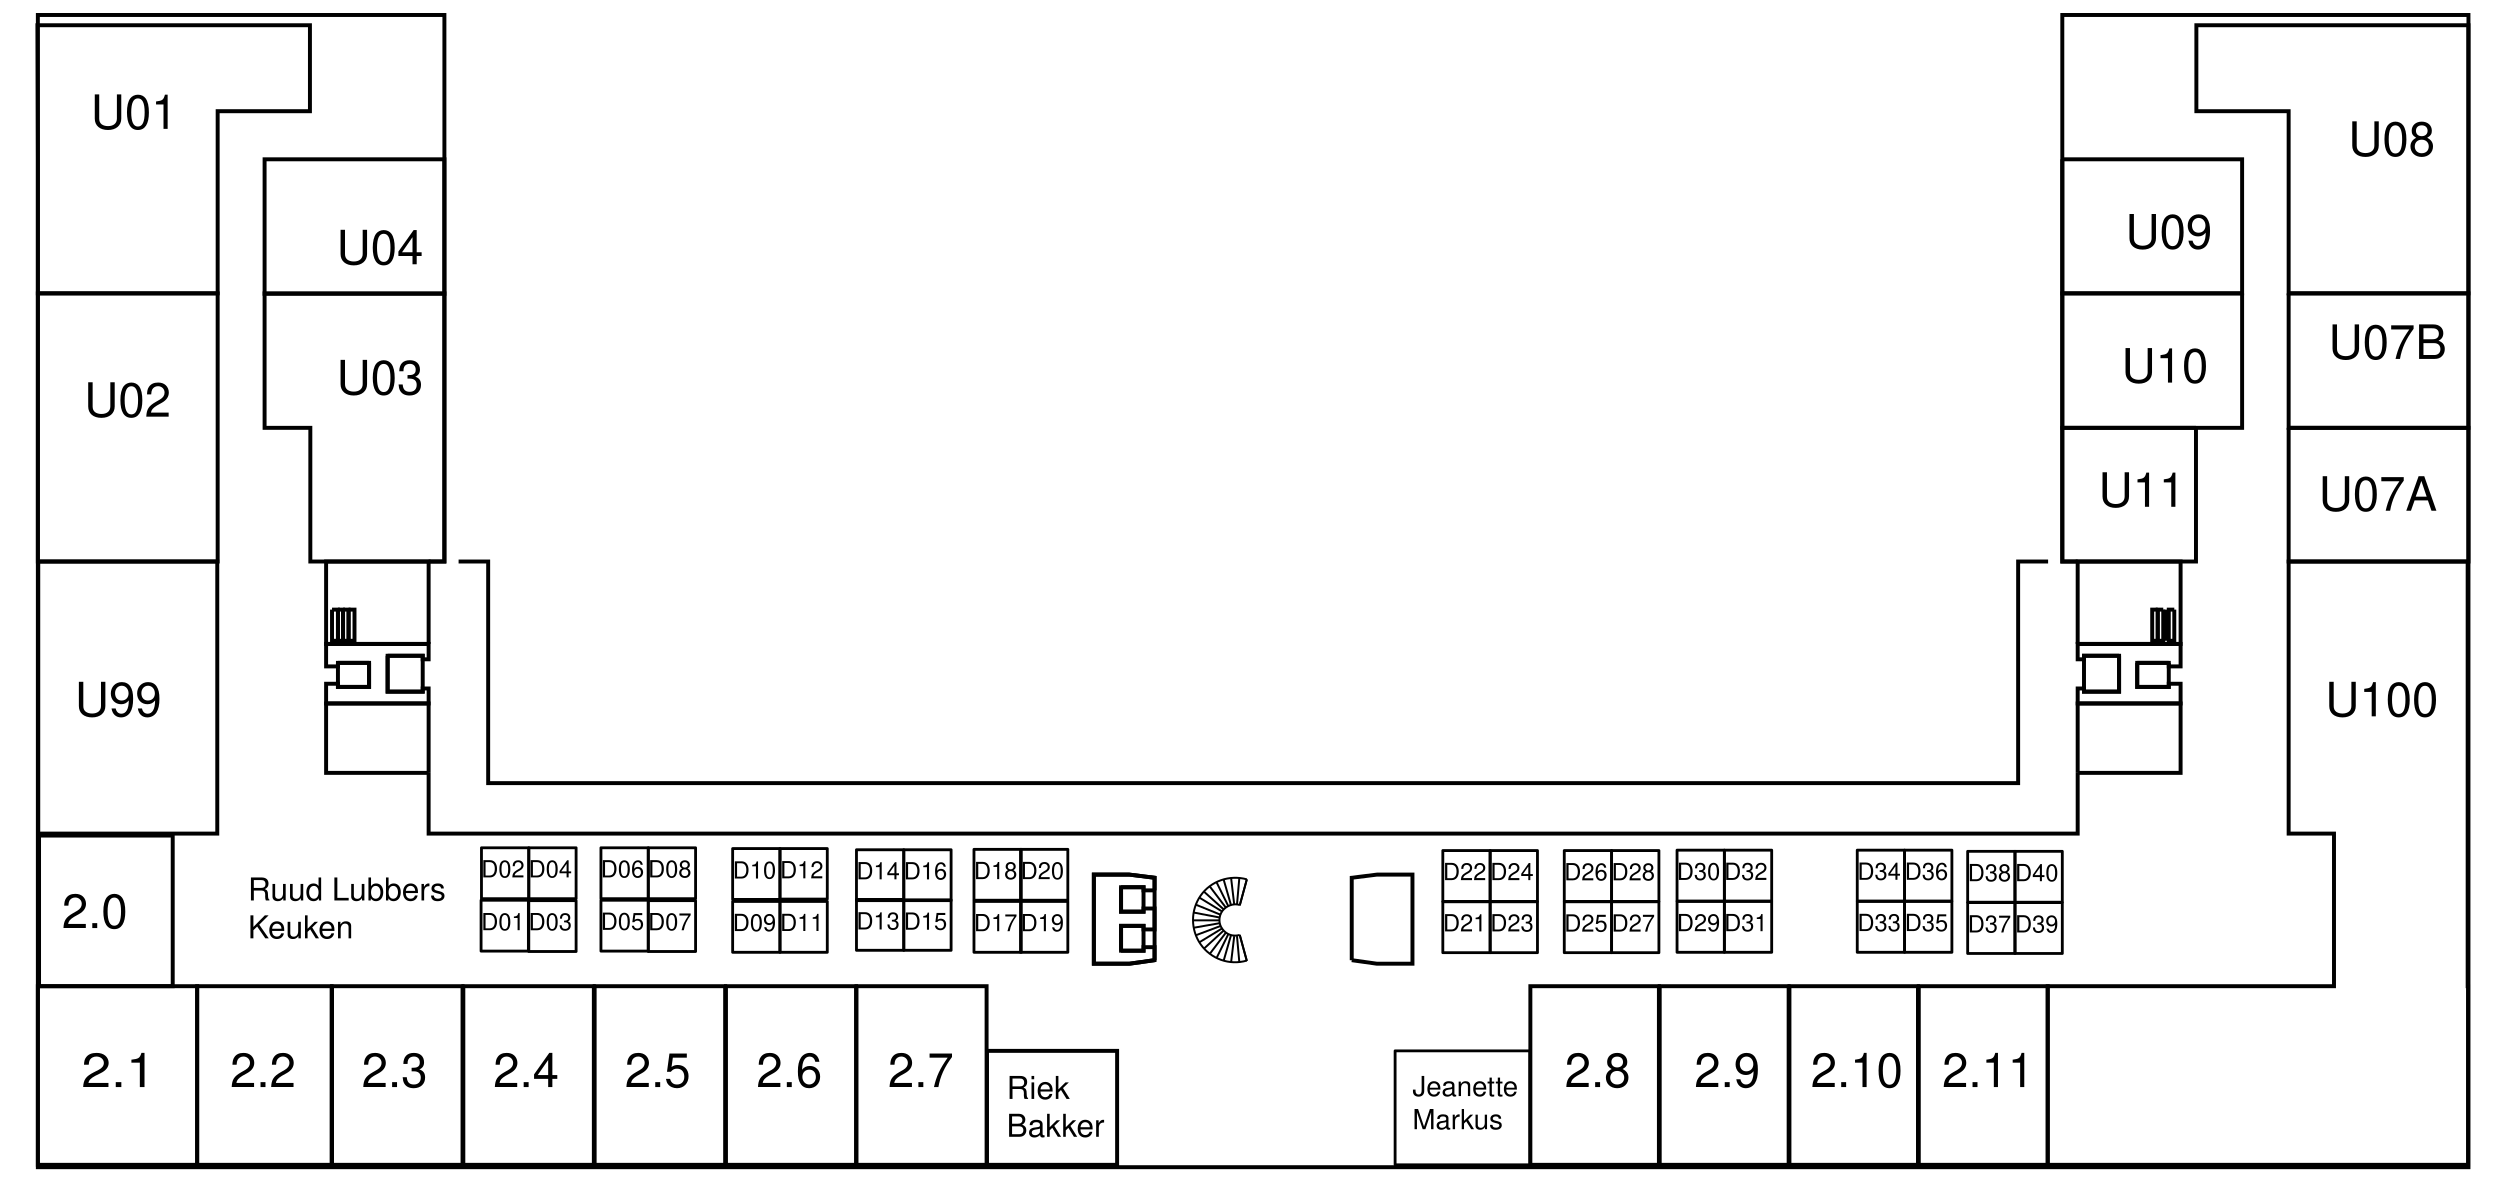
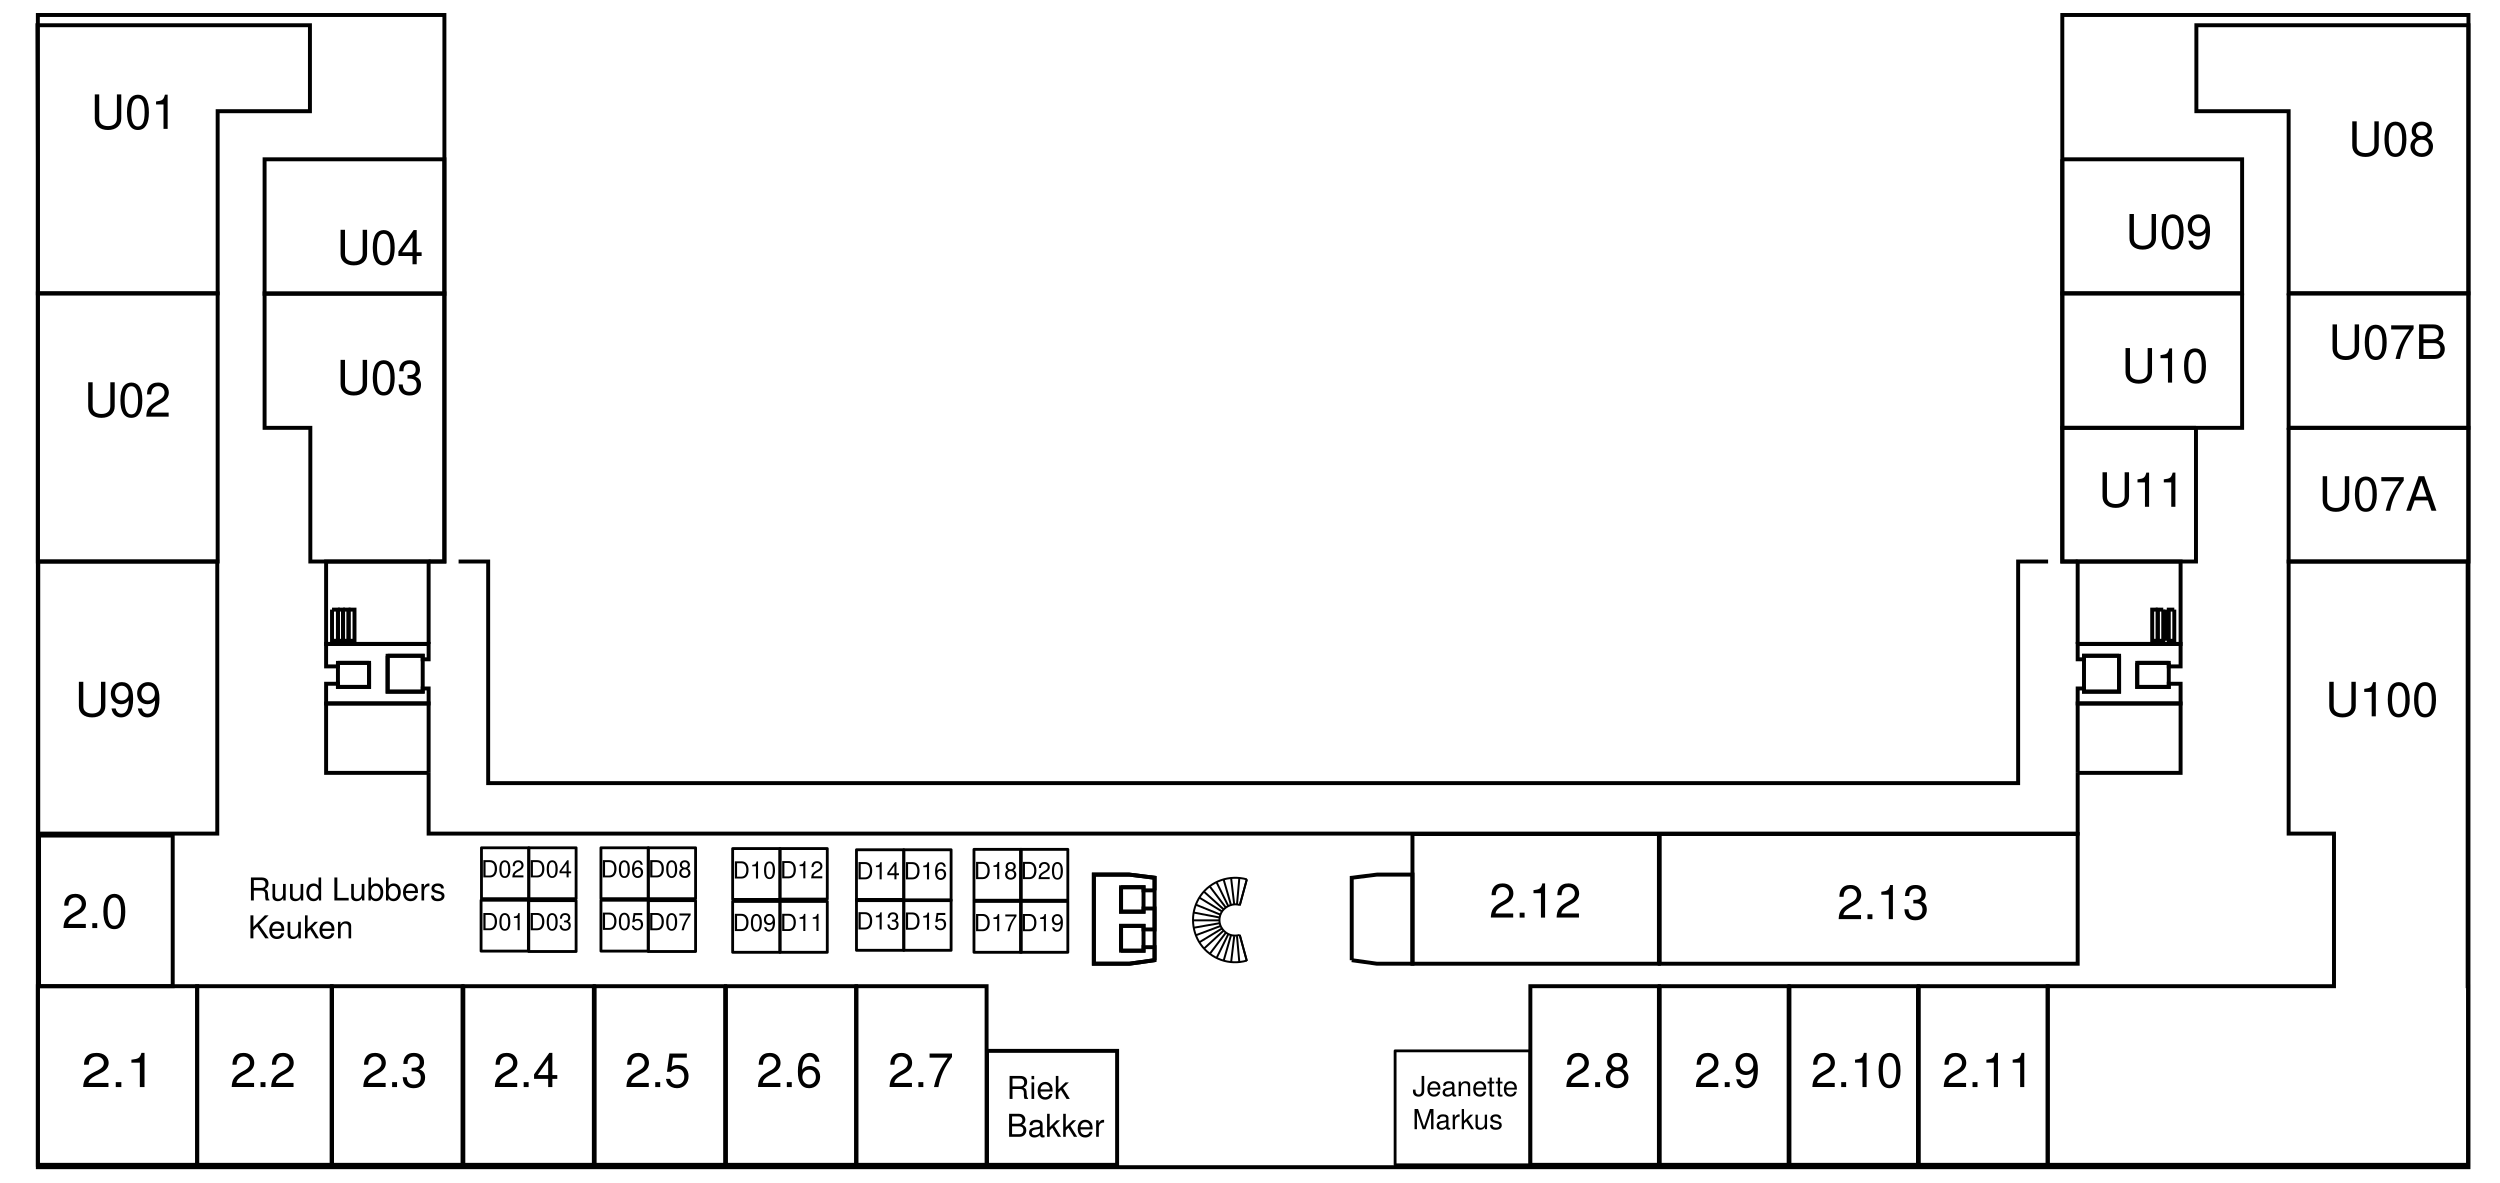
<svg xmlns="http://www.w3.org/2000/svg" version="1.1" id="Layer_1" x="0px" y="0px" viewBox="0 0 634 300" style="enable-background:new 0 0 634 300;" xml:space="preserve">
  <style type="text/css">
	.st0{fill:none;stroke:#000000;stroke-miterlimit:10;}
	.st1{fill:none;stroke:#000000;stroke-width:0.5;stroke-miterlimit:10;}
	.st2{font-family:'Helvetica';}
	.st3{font-size:12px;}
	.st4{display:none;}
	.st5{display:inline;}
	.st6{font-size:8px;}
- 	.st7{display:inline;fill:none;stroke:#000000;stroke-miterlimit:10;}
- 	.st8{fill:none;}
- 	.st9{fill:none;stroke:#000000;stroke-width:0.72;stroke-linecap:round;stroke-linejoin:round;stroke-miterlimit:10;}
- 	.st10{font-size:6px;}
- 	.st11{font-size:7px;}
+ 	.st7{fill:none;}
+ 	.st8{fill:none;stroke:#000000;stroke-width:0.72;stroke-linecap:round;stroke-linejoin:round;stroke-miterlimit:10;}
+ 	.st9{font-size:6px;}
+ 	.st10{font-size:7px;}
</style>
  <g id="outline">
    <polyline class="st0" points="551.4,154.6 550,154.6 550,162.5 551.4,162.5 551.4,154.6  " />
    <polyline points="550,154.6 548.6,154.6 548.6,162.5 550,162.5 550,154.6  " />
    <polyline class="st0" points="548.6,154.6 547.2,154.6 547.2,162.5 548.6,162.5 548.6,154.6  " />
    <polyline class="st0" points="547.2,154.6 545.8,154.6 545.8,162.5 547.2,162.5 547.2,154.6  " />
    <polyline class="st0" points="284.3,225 290,225 290,231.2 284.3,231.2 284.3,225  " />
    <polyline class="st0" points="542,168.1 550,168.1 550,174.2 542,174.2 542,168.1  " />
    <polyline class="st0" points="537.4,166.3 528.5,166.3 528.5,175.4 537.4,175.4 537.4,166.3  " />
    <line class="st1" x1="314.4" y1="229.6" x2="316.2" y2="223" />
    <line class="st1" x1="314.4" y1="237.1" x2="316.2" y2="243.7" />
    <line class="st1" x1="314.4" y1="229.6" x2="316.2" y2="223" />
    <line class="st1" x1="313.7" y1="229.4" x2="314.3" y2="222.6" />
    <line class="st1" x1="313" y1="229.4" x2="312.2" y2="222.6" />
    <line class="st1" x1="312.2" y1="229.6" x2="310.3" y2="223" />
    <line class="st1" x1="311.5" y1="229.8" x2="308.5" y2="223.7" />
    <line class="st1" x1="310.9" y1="230.2" x2="306.8" y2="224.8" />
    <line class="st1" x1="310.3" y1="230.6" x2="305.3" y2="226.1" />
    <line class="st1" x1="310" y1="231.2" x2="304.1" y2="227.6" />
    <line class="st1" x1="309.6" y1="232" x2="303.2" y2="229.4" />
    <line class="st1" x1="309.4" y1="232.7" x2="302.6" y2="231.4" />
    <line class="st1" x1="309.4" y1="233.4" x2="302.5" y2="233.4" />
    <line class="st1" x1="309.4" y1="234.1" x2="302.6" y2="235.3" />
    <line class="st1" x1="309.6" y1="234.8" x2="303.2" y2="237.2" />
    <line class="st1" x1="310" y1="235.4" x2="304.1" y2="239" />
    <line class="st1" x1="310.3" y1="236" x2="305.3" y2="240.6" />
    <line class="st1" x1="310.9" y1="236.5" x2="306.8" y2="241.9" />
    <line class="st1" x1="311.5" y1="236.9" x2="308.5" y2="243" />
    <line class="st1" x1="312.2" y1="237.1" x2="310.3" y2="243.7" />
    <line class="st1" x1="313" y1="237.4" x2="312.2" y2="244.1" />
    <line class="st1" x1="313.7" y1="237.4" x2="314.3" y2="244.1" />
    <line class="st1" x1="314.4" y1="237.1" x2="316.2" y2="243.7" />
    <path class="st1" d="M314.4,229.5c-1.6-0.5-3.4,0.2-4.4,1.5c-1,1.4-1,3.3,0,4.6c1,1.4,2.7,2,4.4,1.5" />
    <path class="st1" d="M316.2,223c-4.4-1.2-9.1,0.4-11.7,4.1s-2.6,8.7,0,12.4s7.3,5.4,11.7,4.1" />
    <polyline class="st0" points="342.8,243.5 349.2,244.4 358.2,244.4 358.2,221.8 349.2,221.8 342.8,222.6 342.8,243.5  " />
    <polyline class="st0" points="550,168.1 550,169 553,169 553,163.3 526.9,163.3 526.9,167.2 528.5,167.2 528.5,166.3 537.4,166.3    537.4,175.4 528.5,175.4 528.5,174.6 526.9,174.6 526.9,178.4 553,178.4 553,173.4 550,173.4 550,174.2 542,174.2 542,168.1    550,168.1  " />
    <polyline class="st0" points="284.3,241.1 290,241.1 290,234.8 284.3,234.8 284.3,241.1  " />
    <polyline class="st0" points="292.8,225.8 292.8,222.6 286.4,221.8 277.4,221.8 277.4,244.4 286.4,244.4 292.8,243.5 292.8,240.2    290,240.2 290,241.1 284.3,241.1 284.3,234.8 290,234.8 290,235.7 292.8,235.7 292.8,230.4 290,230.4 290,231.2 284.3,231.2    284.3,225 290,225 290,225.8 292.8,225.8  " />
    <polyline class="st0" points="526.9,196 553,196 553,178.4 526.9,178.4 526.9,196  " />
    <polyline class="st0" points="526.9,163.3 553,163.3 553,142.4 526.9,142.4 526.9,163.3  " />
    <polyline class="st0" points="84.2,154.6 85.7,154.6 85.7,162.5 84.2,162.5 84.2,154.6  " />
    <polyline class="st0" points="85.7,154.6 87,154.6 87,162.5 85.7,162.5 85.7,154.6  " />
    <polyline class="st0" points="87,154.6 88.4,154.6 88.4,162.5 87,162.5 87,154.6  " />
    <polyline class="st0" points="88.4,154.6 89.9,154.6 89.9,162.5 88.4,162.5 88.4,154.6  " />
    <polyline class="st0" points="93.6,168.1 85.7,168.1 85.7,174.2 93.6,174.2 93.6,168.1  " />
    <polyline class="st0" points="98.3,166.3 107.2,166.3 107.2,175.4 98.3,175.4 98.3,166.3  " />
    <polyline class="st0" points="292.8,243.5 286.4,244.4 277.4,244.4 277.4,221.8 286.4,221.8 292.8,222.6 292.8,243.5  " />
    <polyline class="st0" points="108.7,196 108.7,211.4 526.9,211.4 526.9,196  " />
    <polyline class="st0" points="85.7,168.1 85.7,169 82.7,169 82.7,163.3 108.7,163.3 108.7,167.2 107.2,167.2 107.2,166.3    98.3,166.3 98.3,175.4 107.2,175.4 107.2,174.6 108.7,174.6 108.7,178.4 82.7,178.4 82.7,173.4 85.7,173.4 85.7,174.2 93.6,174.2    93.6,168.1 85.7,168.1  " />
    <polyline class="st0" points="108.7,196 82.7,196 82.7,178.4 108.7,178.4 108.7,196  " />
    <polyline class="st0" points="108.7,163.3 82.7,163.3 82.7,142.4 108.7,142.4 108.7,163.3  " />
    <polyline class="st0" points="519.4,142.4 511.8,142.4 511.8,198.6 123.8,198.6 123.8,142.4 116.3,142.4  " />
    <polyline class="st0" points="526.9,142.4 523,142.4 523,3.8 626,3.8 626,296 9.6,296 9.6,3.8 112.7,3.8 112.7,142.4 108.7,142.4     " />
  </g>
  <g id="F2U08">
    <polygon class="st0" points="557,6.4 557,28.2 580.4,28.2 580.4,40.4 580.4,74.4 626,74.4 626,40.4 626,6.4  " />
-     <text transform="matrix(1 0 0 1 595.5195 39.5201)" class="st2 st3">U08</text>
+     <text transform="matrix(1 0 0 1 595.5195 39.5202)" class="st2 st3">U08</text>
  </g>
  <g id="F2U07" class="st4">
    <g id="F2U7B_1_" class="st5">
      <polyline class="st0" points="580.4,74.4 626,74.4 626,108.5 580.4,108.5 580.4,74.4   " />
      <text transform="matrix(1 0 0 1 590.5195 91.0203)" class="st2 st3">U07B</text>
    </g>
    <g id="F2U7A_1_" class="st5">
      <polyline class="st0" points="580.4,108.5 626,108.5 626,142.4 580.4,142.4 580.4,108.5   " />
      <text transform="matrix(1 0 0 1 588.0195 129.5203)" class="st2 st3">U07A</text>
    </g>
  </g>
  <g id="F2U07B">
    <polyline class="st0" points="580.4,74.4 626,74.4 626,108.5 580.4,108.5 580.4,74.4  " />
    <text transform="matrix(1 0 0 1 590.5195 91.0203)" class="st2 st3">U07B</text>
  </g>
  <g id="F2U07A">
    <polyline class="st0" points="580.4,108.5 626,108.5 626,142.4 580.4,142.4 580.4,108.5  " />
    <text transform="matrix(1 0 0 1 588.0195 129.5203)" class="st2 st3">U07A</text>
  </g>
  <g id="F2U09">
    <polyline class="st0" points="523,40.4 568.6,40.4 568.6,74.4 523,74.4 523,40.4  " />
-     <text transform="matrix(1 0 0 1 539.0195 63.0201)" class="st2 st3">U09</text>
+     <text transform="matrix(1 0 0 1 539.0195 63.0202)" class="st2 st3">U09</text>
  </g>
  <g id="F2U10">
    <polyline class="st0" points="568.6,74.4 523,74.4 523,108.5 568.6,108.5 568.6,74.4  " />
    <text transform="matrix(1 0 0 1 538.0195 97.0203)" class="st2 st3">U10</text>
  </g>
  <g id="F2U11">
    <polyline class="st0" points="556.9,108.5 523,108.5 523,142.4 556.9,142.4 556.9,108.5  " />
    <text transform="matrix(1 0 0 1 532.1865 128.5203)" class="st2 st3">U11</text>
  </g>
  <g id="F2U01">
    <polygon class="st0" points="9.5,6.4 9.6,40.4 9.6,74.4 55.2,74.4 55.2,40.4 55.2,28.2 78.6,28.2 78.6,6.4  " />
    <text transform="matrix(1 0 0 1 23.02 32.6867)" class="st2 st3">U01</text>
  </g>
  <g id="F2U02">
    <polygon class="st0" points="9.6,74.4 9.6,108.5 9.6,142.4 55.2,142.4 55.2,108.5 55.2,74.4  " />
    <text transform="matrix(1 0 0 1 21.353 105.6867)" class="st2 st3">U02</text>
  </g>
  <g id="F2U03">
    <polygon class="st0" points="67.1,74.4 67.1,74.4 67.1,108.5 78.7,108.5 78.7,142.4 112.7,142.4 112.7,108.5 112.7,74.4    112.7,74.4  " />
    <text transform="matrix(1 0 0 1 85.353 100.0203)" class="st2 st3">U03</text>
  </g>
  <g id="F221">
    <polygon class="st0" points="9.6,250.1 9.6,272.8 9.6,295.4 50,295.4 50,272.8 50,250.1  " />
    <text transform="matrix(1.1309 0 0 1 20.6289 275.6863)" class="st2 st3">2.1</text>
  </g>
  <g id="F222">
    <polygon class="st0" points="50,250.1 50,272.8 50,295.4 84.1,295.4 84.1,272.8 84.1,250.1  " />
-     <text id="_x32_.2" transform="matrix(1 0 0 1 58.353 275.6866)" class="st2 st3">2.2</text>
+     <text id="_x32_.2" transform="matrix(1 0 0 1 58.353 275.6867)" class="st2 st3">2.2</text>
  </g>
  <g id="F223">
    <polygon class="st0" points="84.2,250.1 84.2,272.8 84.2,295.4 117.3,295.4 117.3,272.8 117.3,250.1  " />
-     <text id="_x32_.3" transform="matrix(1 0 0 1 91.7197 275.6866)" class="st2 st3">2.3</text>
+     <text id="_x32_.3" transform="matrix(1 0 0 1 91.7197 275.6867)" class="st2 st3">2.3</text>
  </g>
  <g id="F224">
    <polygon class="st0" points="117.5,250.1 117.5,272.8 117.5,295.4 150.6,295.4 150.6,272.8 150.6,250.1  " />
-     <text id="_x32_.4" transform="matrix(1 0 0 1 125.0864 275.6866)" class="st2 st3">2.4</text>
+     <text id="_x32_.4" transform="matrix(1 0 0 1 125.0864 275.6867)" class="st2 st3">2.4</text>
  </g>
  <g id="F225">
    <polygon class="st0" points="150.8,250.1 150.8,272.8 150.8,295.4 183.9,295.4 183.9,272.8 183.9,250.1  " />
-     <text id="_x32_.5" transform="matrix(1 0 0 1 158.4531 275.6866)" class="st2 st3">2.5</text>
+     <text id="_x32_.5" transform="matrix(1 0 0 1 158.4531 275.6867)" class="st2 st3">2.5</text>
  </g>
  <g id="F226">
    <polygon class="st0" points="184.1,250.1 184.1,272.8 184.1,295.4 217.1,295.4 217.1,272.8 217.1,250.1  " />
-     <text id="_x32_.6" transform="matrix(1 0 0 1 191.8198 275.6866)" class="st2 st3">2.6</text>
+     <text id="_x32_.6" transform="matrix(1 0 0 1 191.8198 275.6867)" class="st2 st3">2.6</text>
  </g>
  <g id="F227">
    <polygon class="st0" points="217.2,250.1 217.2,272.8 217.2,295.4 250.2,295.4 250.2,272.8 250.2,250.1  " />
-     <text id="_x32_.7" transform="matrix(1 0 0 1 225.1865 275.6866)" class="st2 st3">2.7</text>
+     <text id="_x32_.7" transform="matrix(1 0 0 1 225.1865 275.6867)" class="st2 st3">2.7</text>
  </g>
  <g id="F2RB">
    <polygon class="st0" points="250.3,266.5 250.3,281 250.3,295.4 283.3,295.4 283.3,281 283.3,266.5  " />
-     <text transform="matrix(1 0 0 1 255.2865 278.6866)" class="st2 st6">Riek </text>
-     <text transform="matrix(1 0 0 1 255.2865 288.2866)" class="st2 st6">Bakker</text>
+     <text transform="matrix(1 0 0 1 255.2865 278.6867)" class="st2 st6">Riek </text>
+     <text transform="matrix(1 0 0 1 255.2865 288.2867)" class="st2 st6">Bakker</text>
  </g>
  <g id="F228">
    <polygon class="st0" points="388.1,250.1 388.1,272.8 388.1,295.4 420.7,295.4 420.7,272.8 420.7,250.1  " />
-     <text id="_x32_.8" transform="matrix(1 0 0 1 396.8115 275.6866)" class="st2 st3">2.8</text>
+     <text id="_x32_.8" transform="matrix(1 0 0 1 396.8115 275.6867)" class="st2 st3">2.8</text>
+   </g>
+   <g id="F2212">
+     <polygon class="st0" points="358.2,211.5 358.2,228 358.2,244.4 420.7,244.4 420.7,228 420.7,211.5  " />
+     <text id="_x32_.8_1_" transform="matrix(1 0 0 1 377.6654 232.7003)" class="st2 st3">2.12</text>
+   </g>
+   <g id="F2213">
+     <polygon class="st0" points="526.9,211.5 420.9,211.5 420.9,228 420.9,244.4 526.9,244.4  " />
+     <text id="_x32_.8_2_" transform="matrix(1 0 0 1 465.8766 233.0998)" class="st2 st3">2.13</text>
  </g>
  <g id="F229">
    <polygon class="st0" points="420.9,250.1 420.9,272.8 420.9,295.4 453.6,295.4 453.6,272.8 453.6,250.1  " />
-     <text id="_x32_.9" transform="matrix(1 0 0 1 429.6787 275.6866)" class="st2 st3">2.9</text>
+     <text id="_x32_.9" transform="matrix(1 0 0 1 429.6787 275.6867)" class="st2 st3">2.9</text>
  </g>
  <g id="F2210">
    <polygon class="st0" points="453.8,250.1 453.8,272.8 453.8,295.4 486.4,295.4 486.4,272.8 486.4,250.1  " />
-     <text id="_x32_.10" transform="matrix(1 0 0 1 459.2095 275.6866)" class="st2 st3">2.10</text>
+     <text id="_x32_.10" transform="matrix(1 0 0 1 459.2095 275.6867)" class="st2 st3">2.10</text>
  </g>
  <g id="F2211">
    <polygon class="st0" points="486.6,250.1 486.6,272.8 486.6,295.4 519.3,295.4 519.3,272.8 519.3,250.1  " />
-     <text id="_x32_.11" transform="matrix(1 0 0 1 492.519 275.6866)" class="st2 st3">2.11</text>
-   </g>
-   <g id="F2214" class="st4">
-     <polygon class="st7" points="585,250.1 585,272.8 585,295.4 625.9,295.4 625.9,272.8 625.9,250.1  " />
-     <text id="_x32_.14" transform="matrix(1 0 0 1 593.8115 275.6866)" class="st5 st2 st3">2.14</text>
-   </g>
-   <g id="F2215" class="st4">
-     <polygon class="st7" points="591.9,211.9 591.9,231.1 591.9,250.1 625.8,250.1 625.8,231.1 625.8,211.9  " />
-     <text id="_x32_.15" transform="matrix(1 0 0 1 597.6865 235.3538)" class="st5 st2 st3">2.15</text>
+     <text id="_x32_.11" transform="matrix(1 0 0 1 492.519 275.6867)" class="st2 st3">2.11</text>
  </g>
  <g id="F2U100">
    <polygon class="st0" points="519.3,295.4 585,295.4 625.9,295.4 625.9,272.8 625.9,250.1 625.8,250.1 625.8,230.5 625.8,211.4    625.8,210.8 625.8,177.1 625.8,142.4 580.4,142.4 580.4,177.1 580.4,211.4 591.9,211.4 591.9,230.5 591.9,250.1 585,250.1    519.3,250.1  " />
    <text id="_x32_.15_2_" transform="matrix(1 0 0 1 589.6865 181.6537)" class="st2 st3">U100</text>
  </g>
  <g id="F220">
    <polygon class="st0" points="9.9,211.9 9.9,231.1 9.9,250.1 43.8,250.1 43.8,231.1 43.8,211.9  " />
    <text id="_x32_.15_1_" transform="matrix(1 0 0 1 15.6865 235.3538)" class="st2 st3">2.0</text>
  </g>
  <g id="F2RL">
-     <polygon class="st8" points="55.1,211.9 55.1,231.1 55.1,250.1 117.5,250.1 117.5,231.1 117.5,211.9  " />
+     <polygon class="st7" points="55.1,211.9 55.1,231.1 55.1,250.1 117.5,250.1 117.5,231.1 117.5,211.9  " />
    <text transform="matrix(1 0 0 1 62.8865 228.3538)" class="st2 st6">Ruud Lubbers</text>
-     <text transform="matrix(1 0 0 1 62.8865 237.9537)" class="st2 st6">Keuken</text>
+     <text transform="matrix(1 0 0 1 62.8865 237.9538)" class="st2 st6">Keuken</text>
  </g>
  <g id="F2D01">
-     <polyline class="st9" points="122,228.3 134,228.3 134,241.2 122,241.2 122,228.3  " />
-     <text transform="matrix(1 0 0 1 122.0437 235.9047)" class="st2 st10">D01</text>
+     <polyline class="st8" points="122,228.3 134,228.3 134,241.2 122,241.2 122,228.3  " />
+     <text transform="matrix(1 0 0 1 122.0437 235.9047)" class="st2 st9">D01</text>
  </g>
  <g id="F2D04">
-     <polyline class="st9" points="134.1,215 146.1,215 146.1,227.9 134.1,227.9 134.1,215  " />
-     <text transform="matrix(1 0 0 1 134.053 222.512)" class="st2 st10">D04</text>
+     <polyline class="st8" points="134.1,215 146.1,215 146.1,227.9 134.1,227.9 134.1,215  " />
+     <text transform="matrix(1 0 0 1 134.053 222.512)" class="st2 st9">D04</text>
  </g>
  <g id="F2D02">
-     <polyline class="st9" points="122.1,215 134.1,215 134.1,227.9 122.1,227.9 122.1,215  " />
-     <text transform="matrix(1 0 0 1 122.0437 222.512)" class="st2 st10">D02</text>
+     <polyline class="st8" points="122.1,215 134.1,215 134.1,227.9 122.1,227.9 122.1,215  " />
+     <text transform="matrix(1 0 0 1 122.0437 222.512)" class="st2 st9">D02</text>
  </g>
  <g id="F2D05">
-     <polyline class="st9" points="152.4,228.3 164.4,228.3 164.4,241.2 152.4,241.2 152.4,228.3  " />
-     <text transform="matrix(1 0 0 1 152.344 235.8082)" class="st2 st10">D05</text>
+     <polyline class="st8" points="152.4,228.3 164.4,228.3 164.4,241.2 152.4,241.2 152.4,228.3  " />
+     <text transform="matrix(1 0 0 1 152.344 235.8083)" class="st2 st9">D05</text>
  </g>
  <g id="F2D03">
-     <polyline class="st9" points="134.1,228.4 146.1,228.4 146.1,241.3 134.1,241.3 134.1,228.4  " />
-     <text transform="matrix(1 0 0 1 134.0498 235.9083)" class="st2 st10">D03</text>
+     <polyline class="st8" points="134.1,228.4 146.1,228.4 146.1,241.3 134.1,241.3 134.1,228.4  " />
+     <text transform="matrix(1 0 0 1 134.0498 235.9084)" class="st2 st9">D03</text>
  </g>
  <g id="F2D06">
-     <polyline class="st9" points="152.4,215 164.4,215 164.4,227.9 152.4,227.9 152.4,215  " />
-     <text transform="matrix(1 0 0 1 152.3469 222.512)" class="st2 st10">D06</text>
+     <polyline class="st8" points="152.4,215 164.4,215 164.4,227.9 152.4,227.9 152.4,215  " />
+     <text transform="matrix(1 0 0 1 152.3469 222.512)" class="st2 st9">D06</text>
  </g>
  <g id="F2D09">
-     <polyline class="st9" points="185.8,228.6 197.8,228.6 197.8,241.5 185.8,241.5 185.8,228.6  " />
-     <text transform="matrix(1 0 0 1 185.8242 236.1198)" class="st2 st10">D09</text>
+     <polyline class="st8" points="185.8,228.6 197.8,228.6 197.8,241.5 185.8,241.5 185.8,228.6  " />
+     <text transform="matrix(1 0 0 1 185.8242 236.1198)" class="st2 st9">D09</text>
  </g>
  <g id="F2D08">
-     <polyline class="st9" points="164.4,215 176.4,215 176.4,227.9 164.4,227.9 164.4,215  " />
-     <text transform="matrix(1 0 0 1 164.356 222.5121)" class="st2 st10">D08</text>
+     <polyline class="st8" points="164.4,215 176.4,215 176.4,227.9 164.4,227.9 164.4,215  " />
+     <text transform="matrix(1 0 0 1 164.356 222.5121)" class="st2 st9">D08</text>
  </g>
  <g id="F2D07">
-     <polyline class="st9" points="164.4,228.4 176.4,228.4 176.4,241.3 164.4,241.3 164.4,228.4  " />
-     <text transform="matrix(1 0 0 1 164.353 235.9086)" class="st2 st10">D07</text>
+     <polyline class="st8" points="164.4,228.4 176.4,228.4 176.4,241.3 164.4,241.3 164.4,228.4  " />
+     <text transform="matrix(1 0 0 1 164.353 235.9086)" class="st2 st9">D07</text>
  </g>
  <g id="F2D10">
-     <polyline class="st9" points="185.8,215.2 197.8,215.2 197.8,228.1 185.8,228.1 185.8,215.2  " />
-     <text transform="matrix(1 0 0 1 185.8271 222.8024)" class="st2 st10">D10</text>
+     <polyline class="st8" points="185.8,215.2 197.8,215.2 197.8,228.1 185.8,228.1 185.8,215.2  " />
+     <text transform="matrix(1 0 0 1 185.8271 222.8024)" class="st2 st9">D10</text>
  </g>
  <g id="F2D13">
-     <polyline class="st9" points="217.2,228.1 229.2,228.1 229.2,241 217.2,241 217.2,228.1  " />
-     <text transform="matrix(1 0 0 1 217.1865 235.7069)" class="st2 st10">D13</text>
+     <polyline class="st8" points="217.2,228.1 229.2,228.1 229.2,241 217.2,241 217.2,228.1  " />
+     <text transform="matrix(1 0 0 1 217.1865 235.707)" class="st2 st9">D13</text>
  </g>
  <g id="F2D12">
-     <polyline class="st9" points="197.8,215.2 209.8,215.2 209.8,228 197.8,228 197.8,215.2  " />
-     <text transform="matrix(1 0 0 1 197.833 222.7401)" class="st2 st10">D12</text>
+     <polyline class="st8" points="197.8,215.2 209.8,215.2 209.8,228 197.8,228 197.8,215.2  " />
+     <text transform="matrix(1 0 0 1 197.833 222.7402)" class="st2 st9">D12</text>
  </g>
  <g id="F2D11">
-     <polyline class="st9" points="197.8,228.6 209.8,228.6 209.8,241.5 197.8,241.5 197.8,228.6  " />
-     <text transform="matrix(1 0 0 1 197.8301 236.1078)" class="st2 st10">D11</text>
+     <polyline class="st8" points="197.8,228.6 209.8,228.6 209.8,241.5 197.8,241.5 197.8,228.6  " />
+     <text transform="matrix(1 0 0 1 197.8301 236.1078)" class="st2 st9">D11</text>
  </g>
  <g id="F2D16">
-     <polyline class="st9" points="229.2,215.5 241.2,215.5 241.2,228.4 229.2,228.4 229.2,215.5  " />
-     <text transform="matrix(1 0 0 1 229.1978 223.0104)" class="st2 st10">D16</text>
+     <polyline class="st8" points="229.2,215.5 241.2,215.5 241.2,228.4 229.2,228.4 229.2,215.5  " />
+     <text transform="matrix(1 0 0 1 229.1978 223.0104)" class="st2 st9">D16</text>
  </g>
  <g id="F2D15">
-     <polyline class="st9" points="229.2,228.2 241.2,228.2 241.2,241 229.2,241 229.2,228.2  " />
-     <text transform="matrix(1 0 0 1 229.1948 235.7731)" class="st2 st10">D15</text>
+     <polyline class="st8" points="229.2,228.2 241.2,228.2 241.2,241 229.2,241 229.2,228.2  " />
+     <text transform="matrix(1 0 0 1 229.1948 235.7731)" class="st2 st9">D15</text>
  </g>
  <g id="F2D14">
-     <polyline class="st9" points="217.2,215.5 229.2,215.5 229.2,228.4 217.2,228.4 217.2,215.5  " />
-     <text transform="matrix(1 0 0 1 217.189 222.9984)" class="st2 st10">D14</text>
+     <polyline class="st8" points="217.2,215.5 229.2,215.5 229.2,228.4 217.2,228.4 217.2,215.5  " />
+     <text transform="matrix(1 0 0 1 217.189 222.9985)" class="st2 st9">D14</text>
  </g>
  <g id="F2D19">
-     <polyline class="st9" points="258.8,228.6 270.8,228.6 270.8,241.5 258.8,241.5 258.8,228.6  " />
-     <text transform="matrix(1 0 0 1 258.8364 236.1576)" class="st2 st10">D19</text>
+     <polyline class="st8" points="258.8,228.6 270.8,228.6 270.8,241.5 258.8,241.5 258.8,228.6  " />
+     <text transform="matrix(1 0 0 1 258.8364 236.1576)" class="st2 st9">D19</text>
  </g>
  <g id="F2D20">
-     <polyline class="st9" points="258.8,215.4 270.8,215.4 270.8,228.3 258.8,228.3 258.8,215.4  " />
-     <text transform="matrix(1 0 0 1 258.8364 222.9484)" class="st2 st10">D20</text>
+     <polyline class="st8" points="258.8,215.4 270.8,215.4 270.8,228.3 258.8,228.3 258.8,215.4  " />
+     <text transform="matrix(1 0 0 1 258.8364 222.9484)" class="st2 st9">D20</text>
  </g>
  <g id="F2D18">
-     <polyline class="st9" points="247,215.4 259,215.4 259,228.3 247,228.3 247,215.4  " />
-     <text transform="matrix(1 0 0 1 246.9941 222.9484)" class="st2 st10">D18</text>
+     <polyline class="st8" points="247,215.4 259,215.4 259,228.3 247,228.3 247,215.4  " />
+     <text transform="matrix(1 0 0 1 246.9941 222.9484)" class="st2 st9">D18</text>
  </g>
  <g id="F2D17">
-     <polyline class="st9" points="247,228.6 259,228.6 259,241.5 247,241.5 247,228.6  " />
-     <text transform="matrix(1 0 0 1 246.9941 236.1576)" class="st2 st10">D17</text>
-   </g>
-   <g id="F2D21">
-     <polyline class="st9" points="365.9,228.7 377.9,228.7 377.9,241.6 365.9,241.6 365.9,228.7  " />
-     <text transform="matrix(1 0 0 1 365.9395 236.1964)" class="st2 st10">D21</text>
-   </g>
-   <g id="F2D22">
-     <polyline class="st9" points="365.9,215.7 377.9,215.7 377.9,228.6 365.9,228.6 365.9,215.7  " />
-     <text transform="matrix(1 0 0 1 365.9395 223.1964)" class="st2 st10">D22</text>
-   </g>
-   <g id="F2D24">
-     <polyline class="st9" points="377.9,215.7 389.9,215.7 389.9,228.6 377.9,228.6 377.9,215.7  " />
-     <text transform="matrix(1 0 0 1 377.9395 223.1964)" class="st2 st10">D24</text>
-   </g>
-   <g id="F2D23">
-     <polyline class="st9" points="377.9,228.7 389.9,228.7 389.9,241.6 377.9,241.6 377.9,228.7  " />
-     <text transform="matrix(1 0 0 1 377.9395 236.1964)" class="st2 st10">D23</text>
-   </g>
-   <g id="F2D25">
-     <polyline class="st9" points="396.7,228.7 408.7,228.7 408.7,241.6 396.7,241.6 396.7,228.7  " />
-     <text transform="matrix(1 0 0 1 396.6943 236.2465)" class="st2 st10">D25</text>
-   </g>
-   <g id="F2D26">
-     <polyline class="st9" points="396.7,215.7 408.7,215.7 408.7,228.6 396.7,228.6 396.7,215.7  " />
-     <text transform="matrix(1 0 0 1 396.6943 223.2465)" class="st2 st10">D26</text>
-   </g>
-   <g id="F2D28">
-     <polyline class="st9" points="408.7,215.7 420.7,215.7 420.7,228.6 408.7,228.6 408.7,215.7  " />
-     <text transform="matrix(1 0 0 1 408.6943 223.2465)" class="st2 st10">D28</text>
-   </g>
-   <g id="F2D27">
-     <polyline class="st9" points="408.7,228.7 420.7,228.7 420.7,241.6 408.7,241.6 408.7,228.7  " />
-     <text transform="matrix(1 0 0 1 408.6943 236.2465)" class="st2 st10">D27</text>
-   </g>
-   <g id="F2D29">
-     <polyline class="st9" points="425.3,228.6 437.3,228.6 437.3,241.5 425.3,241.5 425.3,228.6  " />
-     <text transform="matrix(1 0 0 1 425.2456 236.1466)" class="st2 st10">D29</text>
-   </g>
-   <g id="F2D30">
-     <polyline class="st9" points="425.3,215.6 437.3,215.6 437.3,228.5 425.3,228.5 425.3,215.6  " />
-     <text transform="matrix(1 0 0 1 425.2456 223.1466)" class="st2 st10">D30</text>
-   </g>
-   <g id="F2D32">
-     <polyline class="st9" points="437.3,215.6 449.3,215.6 449.3,228.5 437.3,228.5 437.3,215.6  " />
-     <text transform="matrix(1 0 0 1 437.2456 223.1466)" class="st2 st10">D32</text>
-   </g>
-   <g id="F2D31">
-     <polyline class="st9" points="437.3,228.6 449.3,228.6 449.3,241.5 437.3,241.5 437.3,228.6  " />
-     <text transform="matrix(1 0 0 1 437.2456 236.1466)" class="st2 st10">D31</text>
-   </g>
-   <g id="F2D33">
-     <polyline class="st9" points="471,228.6 483,228.6 483,241.5 471,241.5 471,228.6  " />
-     <text transform="matrix(1 0 0 1 471.0425 236.1215)" class="st2 st10">D33</text>
-   </g>
-   <g id="F3D20">
-     <polyline class="st9" points="471,215.6 483,215.6 483,228.5 471,228.5 471,215.6  " />
-     <text transform="matrix(1 0 0 1 471.0425 223.1215)" class="st2 st10">D34</text>
-   </g>
-   <g id="F2D35">
-     <polyline class="st9" points="483,228.6 495,228.6 495,241.5 483,241.5 483,228.6  " />
-     <text transform="matrix(1 0 0 1 483.0425 236.1215)" class="st2 st10">D35</text>
+     <polyline class="st8" points="247,228.6 259,228.6 259,241.5 247,241.5 247,228.6  " />
+     <text transform="matrix(1 0 0 1 246.9941 236.1576)" class="st2 st9">D17</text>
  </g>
  <g id="F2U04">
    <path class="st0" d="M78.7,142.4" />
    <polygon class="st0" points="112.7,74.5 112.7,74.4 112.7,40.4 67.1,40.4 67.1,74.4 67.1,74.5  " />
    <text transform="matrix(1 0 0 1 85.353 67.0203)" class="st2 st3">U04</text>
  </g>
  <g id="F2U99">
    <polygon class="st0" points="9.7,142.4 9.7,177.1 9.7,211.4 55.1,211.4 55.1,177.1 55.1,142.4  " />
    <text id="_x32_.15_3_" transform="matrix(1 0 0 1 18.9866 181.6537)" class="st2 st3">U99</text>
  </g>
  <g id="F2JM">
-     <polyline class="st9" points="353.8,295.4 388,295.4 388,266.5 353.8,266.5 353.8,295.4  " />
-     <text transform="matrix(1 0 0 1 358.2002 277.9581)" class="st2 st11">Jeanette</text>
-     <text transform="matrix(1 0 0 1 358.2002 286.3582)" class="st2 st11">Markus</text>
-   </g>
-   <g id="D26D37D38D39D40">
-     <g id="F3D36">
-       <polyline class="st9" points="483,215.6 495,215.6 495,228.5 483,228.5 483,215.6   " />
-       <text transform="matrix(1 0 0 1 483.0425 223.1215)" class="st2 st10">D36</text>
-     </g>
-     <g id="F2D37">
-       <polyline class="st9" points="499,228.9 511,228.9 511,241.8 499,241.8 499,228.9   " />
-       <text transform="matrix(1 0 0 1 499.0146 236.4716)" class="st2 st10">D37</text>
-     </g>
-     <g id="F2D38">
-       <polyline class="st9" points="499,215.9 511,215.9 511,228.8 499,228.8 499,215.9   " />
-       <text transform="matrix(1 0 0 1 499.0146 223.4716)" class="st2 st10">D38</text>
-     </g>
-     <g id="F2D39">
-       <polyline class="st9" points="511,215.9 523,215.9 523,228.8 511,228.8 511,215.9   " />
-       <text transform="matrix(1 0 0 1 511.0146 223.4716)" class="st2 st10">D40</text>
-     </g>
-     <g id="F2D40">
-       <polyline class="st9" points="511,228.9 523,228.9 523,241.8 511,241.8 511,228.9   " />
-       <text transform="matrix(1 0 0 1 511.0146 236.4716)" class="st2 st10">D39</text>
-     </g>
+     <polyline class="st8" points="353.8,295.4 388,295.4 388,266.5 353.8,266.5 353.8,295.4  " />
+     <text transform="matrix(1 0 0 1 358.2002 277.9582)" class="st2 st10">Jeanette</text>
+     <text transform="matrix(1 0 0 1 358.2002 286.3582)" class="st2 st10">Markus</text>
  </g>
</svg>
